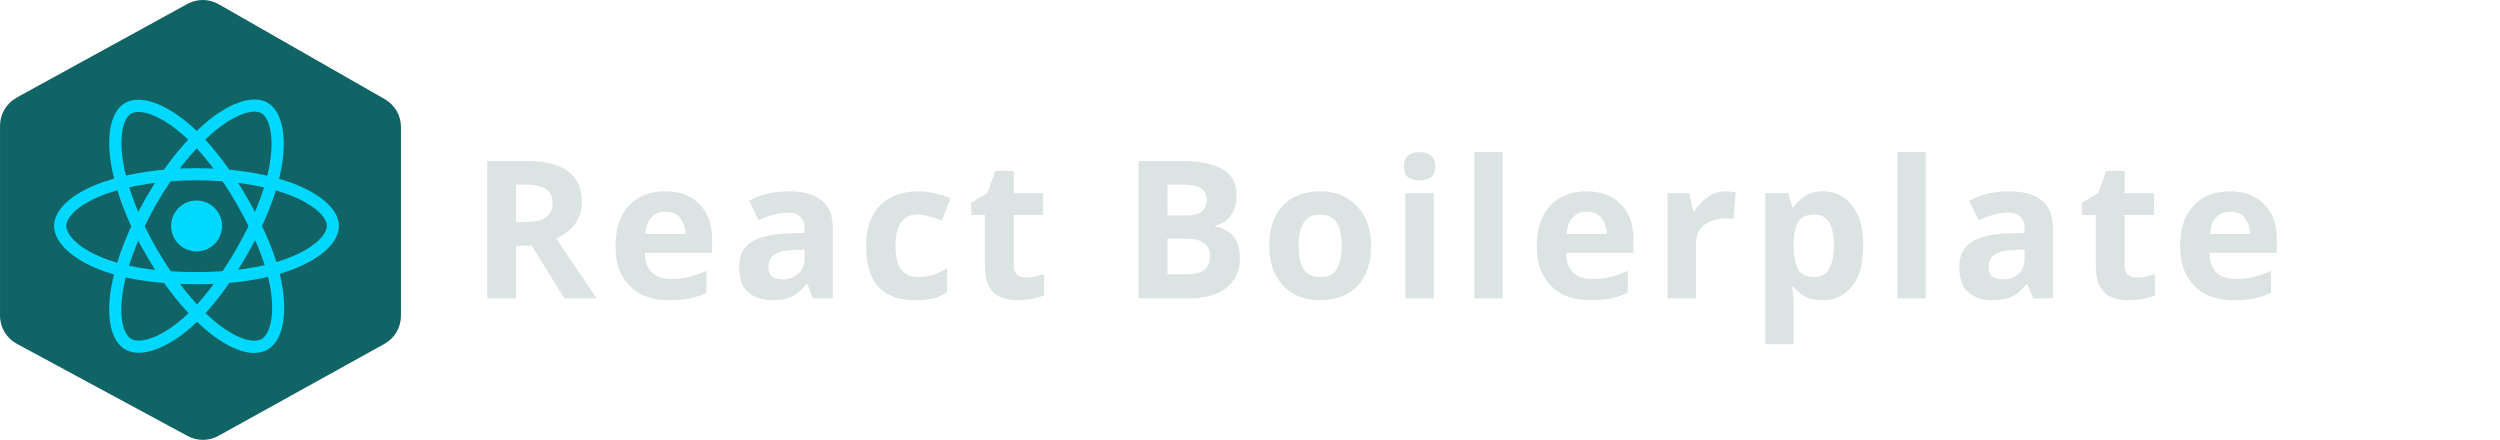
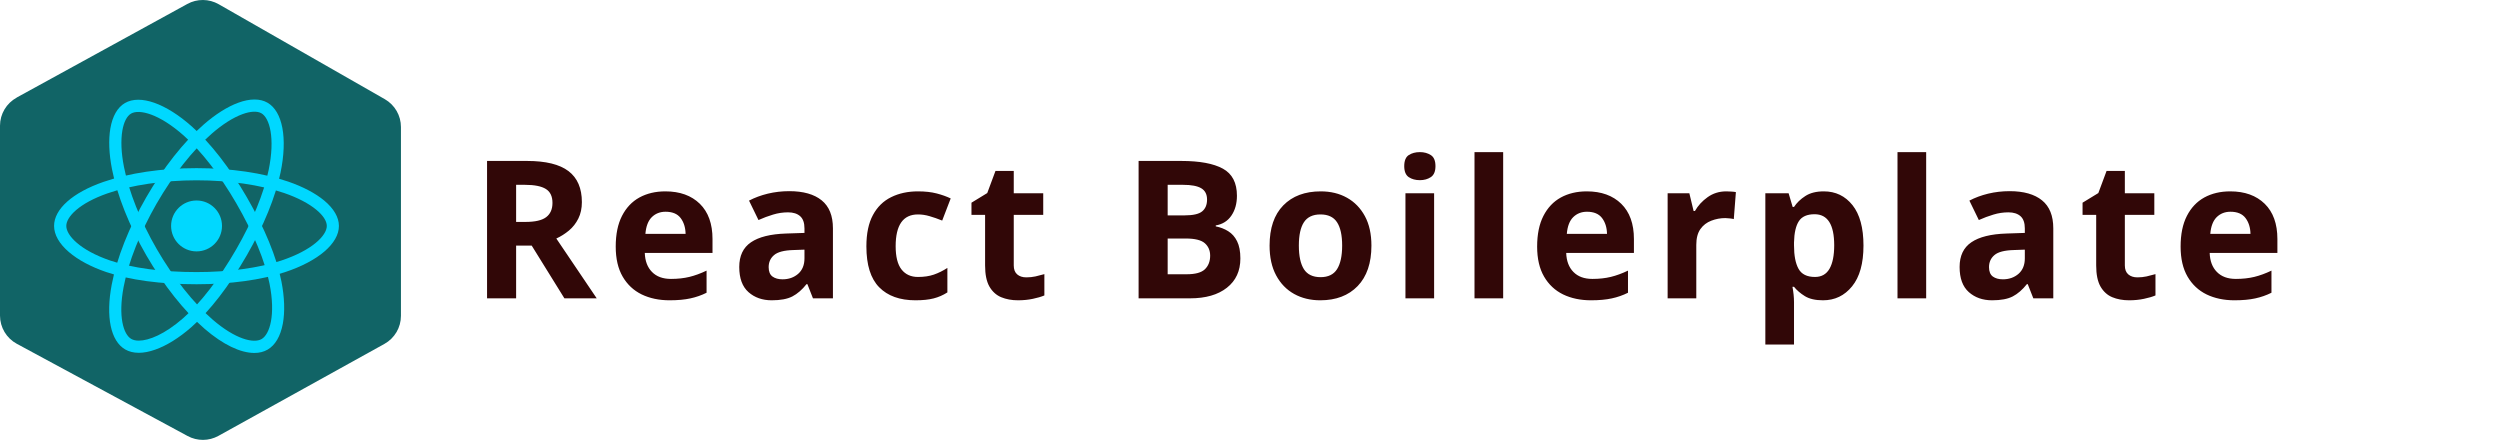
<svg xmlns="http://www.w3.org/2000/svg" width="579.165mm" height="101.908mm" viewBox="0 0 579.165 101.908" version="1.1" id="svg8">
  <defs id="defs2" />
  <g id="layer1" transform="translate(82.14176,143.9037)">
-     <g id="g2385" transform="matrix(7.021294,0,0,7.021294,-547.9309,-420.809)">
-       <path d="m 66.89,42.657 5.63,-3.088 a 1.058,1.058 0 0 1 1.035,0.008 l 5.485,3.135 a 1.058,1.058 0 0 1 0.529,0.918 v 6.228 a 1.058,1.058 0 0 1 -0.545,0.926 l -5.477,3.035 a 1.058,1.058 0 0 1 -1.016,0.005 L 66.895,50.782 A 1.058,1.058 0 0 1 66.34,49.851 v -6.265 a 1.058,1.058 0 0 1 0.55,-0.926 z" id="path1171-1" style="fill:#116466;fill-opacity:1;stroke-width:0.265" />
-       <circle class="st0" cx="72.825" cy="46.893" r="0.84" id="circle2868-1" style="fill:#00d8ff;stroke-width:0.017" />
-       <path class="st0" d="m 72.825,48.817 c -1.179,0 -2.21,-0.139 -2.981,-0.403 -0.5,-0.171 -0.925,-0.398 -1.228,-0.657 -0.321,-0.274 -0.492,-0.574 -0.492,-0.863 0,-0.555 0.609,-1.099 1.631,-1.454 0.836,-0.291 1.927,-0.453 3.068,-0.453 1.121,0 2.197,0.157 3.028,0.445 0.487,0.167 0.897,0.385 1.188,0.626 0.316,0.264 0.483,0.554 0.483,0.836 0,0.577 -0.681,1.161 -1.778,1.524 -0.776,0.258 -1.813,0.4 -2.919,0.4 z m 0,-3.43 c -1.082,0 -2.153,0.157 -2.936,0.43 -0.94,0.328 -1.362,0.776 -1.362,1.076 0,0.311 0.453,0.801 1.447,1.141 0.729,0.249 1.716,0.381 2.851,0.381 1.064,0 2.056,-0.134 2.794,-0.38 1.032,-0.343 1.504,-0.833 1.504,-1.143 0,-0.159 -0.12,-0.346 -0.34,-0.529 C 76.53,46.153 76.162,45.961 75.722,45.809 74.931,45.538 73.902,45.387 72.825,45.387 Z" id="path2870-6" style="fill:#00d8ff;stroke-width:0.017" />
-       <path class="st0" d="m 70.919,51.078 c -0.171,0 -0.321,-0.037 -0.448,-0.11 -0.48,-0.278 -0.647,-1.077 -0.445,-2.14 0.166,-0.872 0.57,-1.895 1.141,-2.884 0.56,-0.97 1.233,-1.823 1.897,-2.401 0.388,-0.338 0.781,-0.586 1.136,-0.716 0.386,-0.142 0.721,-0.142 0.965,-0.002 0.5,0.288 0.666,1.171 0.432,2.302 -0.166,0.803 -0.56,1.772 -1.113,2.73 -0.589,1.02 -1.225,1.844 -1.839,2.381 -0.398,0.348 -0.808,0.602 -1.183,0.734 -0.196,0.07 -0.38,0.105 -0.544,0.105 z m 0.42,-5.034 0.174,0.1 c -0.54,0.937 -0.94,1.942 -1.094,2.759 -0.186,0.979 -0.007,1.568 0.251,1.716 0.064,0.037 0.147,0.057 0.249,0.057 0.333,0 0.857,-0.211 1.462,-0.739 0.581,-0.507 1.188,-1.297 1.755,-2.279 0.532,-0.922 0.91,-1.849 1.067,-2.61 0.219,-1.066 0.03,-1.718 -0.239,-1.874 -0.137,-0.079 -0.36,-0.069 -0.627,0.03 -0.309,0.114 -0.659,0.336 -1.01,0.642 -0.631,0.549 -1.275,1.365 -1.813,2.299 z" id="path2874-8" style="fill:#00d8ff;stroke-width:0.017" />
-       <path class="st0" d="m 74.73,51.083 c -0.455,0 -1.032,-0.274 -1.634,-0.793 -0.673,-0.579 -1.357,-1.44 -1.929,-2.429 v 0 c -0.562,-0.97 -0.964,-1.979 -1.133,-2.844 -0.099,-0.505 -0.117,-0.969 -0.053,-1.342 0.07,-0.407 0.236,-0.696 0.482,-0.838 0.499,-0.289 1.347,0.008 2.21,0.776 0.612,0.544 1.255,1.37 1.808,2.327 0.591,1.02 0.987,1.982 1.144,2.782 0.102,0.519 0.119,1 0.047,1.392 -0.077,0.417 -0.251,0.713 -0.502,0.858 -0.125,0.074 -0.274,0.11 -0.44,0.11 z m -3.215,-3.423 c 0.542,0.937 1.215,1.785 1.844,2.325 0.754,0.649 1.353,0.79 1.613,0.639 0.269,-0.156 0.467,-0.793 0.263,-1.823 -0.151,-0.756 -0.53,-1.676 -1.099,-2.658 -0.534,-0.922 -1.148,-1.713 -1.728,-2.228 -0.813,-0.723 -1.472,-0.885 -1.742,-0.729 -0.137,0.079 -0.239,0.278 -0.288,0.559 -0.055,0.325 -0.038,0.739 0.052,1.196 0.161,0.821 0.545,1.787 1.086,2.72 z" id="path2878-8" style="fill:#00d8ff;stroke-width:0.017" />
-       <text xml:space="preserve" style="font-style:normal;font-variant:normal;font-weight:bold;font-stretch:normal;font-size:6.35px;line-height:1.25;font-family:sans-serif;-inkscape-font-specification:'sans-serif, Bold';font-variant-ligatures:normal;font-variant-caps:normal;font-variant-numeric:normal;font-variant-east-asian:normal;letter-spacing:0.341px;opacity:0.969;fill:#dbe3e2;fill-opacity:1;stroke:none;stroke-width:0.265;stroke-miterlimit:4;stroke-dasharray:none;stroke-opacity:1" x="81.837" y="49.282" id="text2831-6">
-         <tspan id="tspan2829-6" x="81.837" y="49.282" style="font-style:normal;font-variant:normal;font-weight:bold;font-stretch:normal;font-size:6.35px;font-family:sans-serif;-inkscape-font-specification:'sans-serif, Bold';font-variant-ligatures:normal;font-variant-caps:normal;font-variant-numeric:normal;font-variant-east-asian:normal;fill:#dbe3e2;stroke:none;stroke-width:0.265">React Boilerplate</tspan>
+     <g id="g907">
+       <path d="m -78.278,-121.304 39.532,-21.68 a 7.431,7.431 0 0 1 7.264,0.056 l 38.511,22.014 a 7.431,7.431 0 0 1 3.715,6.446 v 43.731 a 7.431,7.431 0 0 1 -3.827,6.502 l -38.455,21.308 a 7.431,7.431 0 0 1 -7.134,0.037 l -39.569,-21.364 a 7.431,7.431 0 0 1 -3.901,-6.539 v -43.991 a 7.431,7.431 0 0 1 3.864,-6.502 z" id="path1171-1" style="fill:#116466;fill-opacity:1;stroke-width:1.858" />
+       <circle class="st0" cx="-36.608" cy="-91.561" r="5.897" id="circle2868-1" style="fill:#00d8ff;stroke-width:0.117" />
+       <path class="st0" d="m -36.608,-78.053 c -8.281,0 -15.517,-0.975 -20.932,-2.831 -3.512,-1.198 -6.496,-2.796 -8.622,-4.616 -2.255,-1.926 -3.453,-4.029 -3.453,-6.061 0,-3.9 4.276,-7.717 11.453,-10.207 5.873,-2.044 13.532,-3.183 21.542,-3.183 7.87,0 15.423,1.104 21.26,3.124 3.418,1.175 6.296,2.702 8.34,4.393 2.22,1.856 3.395,3.888 3.395,5.873 0,4.052 -4.781,8.152 -12.486,10.701 -5.45,1.809 -12.733,2.807 -20.497,2.807 z m 0,-24.08 c -7.6,0 -15.117,1.104 -20.614,3.019 -6.601,2.302 -9.561,5.45 -9.561,7.553 0,2.185 3.183,5.626 10.16,8.011 5.121,1.75 12.051,2.678 20.015,2.678 7.471,0 14.436,-0.94 19.616,-2.666 7.247,-2.408 10.56,-5.85 10.56,-8.023 0,-1.116 -0.846,-2.431 -2.385,-3.712 -1.774,-1.48 -4.358,-2.831 -7.447,-3.9 -5.556,-1.903 -12.78,-2.96 -20.344,-2.96 z" id="path2870-6" style="fill:#00d8ff;stroke-width:0.117" />
+       <path class="st0" d="m -49.987,-62.172 c -1.198,0 -2.255,-0.258 -3.148,-0.775 -3.371,-1.95 -4.546,-7.565 -3.124,-15.023 1.163,-6.12 4.005,-13.308 8.011,-20.25 3.935,-6.813 8.657,-12.803 13.32,-16.856 2.725,-2.373 5.485,-4.111 7.976,-5.027 2.713,-0.998 5.063,-0.998 6.778,-0.011 3.512,2.02 4.675,8.222 3.031,16.163 -1.163,5.638 -3.935,12.439 -7.811,19.17 -4.135,7.165 -8.598,12.944 -12.909,16.715 -2.796,2.443 -5.673,4.229 -8.305,5.157 -1.374,0.493 -2.666,0.74 -3.818,0.74 z m 2.948,-35.344 1.222,0.705 c -3.794,6.578 -6.601,13.637 -7.682,19.369 -1.304,6.871 -0.049,11.006 1.762,12.052 0.447,0.258 1.034,0.399 1.75,0.399 2.338,0 6.014,-1.48 10.266,-5.192 4.076,-3.559 8.34,-9.103 12.322,-15.998 3.735,-6.472 6.39,-12.979 7.494,-18.324 1.539,-7.482 0.211,-12.063 -1.68,-13.156 -0.963,-0.552 -2.525,-0.482 -4.405,0.211 -2.173,0.799 -4.628,2.361 -7.095,4.511 -4.428,3.853 -8.951,9.585 -12.733,16.139 z" id="path2874-8" style="fill:#00d8ff;stroke-width:0.117" />
+       <path class="st0" d="m -23.23,-62.137 c -3.195,0 -7.247,-1.926 -11.476,-5.568 -4.722,-4.064 -9.526,-10.113 -13.543,-17.055 v 0 c -3.947,-6.813 -6.766,-13.896 -7.952,-19.968 -0.693,-3.547 -0.822,-6.801 -0.376,-9.42 0.494,-2.854 1.656,-4.886 3.383,-5.885 3.5,-2.032 9.456,0.059 15.517,5.45 4.299,3.817 8.81,9.62 12.698,16.339 4.146,7.165 6.93,13.919 8.034,19.534 0.716,3.641 0.834,7.024 0.329,9.773 -0.541,2.925 -1.762,5.004 -3.524,6.026 -0.881,0.517 -1.926,0.775 -3.089,0.775 z m -22.576,-24.033 c 3.806,6.578 8.528,12.533 12.944,16.327 5.297,4.558 9.503,5.544 11.323,4.487 1.891,-1.092 3.277,-5.568 1.844,-12.803 -1.057,-5.309 -3.724,-11.77 -7.717,-18.665 -3.747,-6.472 -8.058,-12.028 -12.134,-15.646 -5.709,-5.074 -10.337,-6.214 -12.228,-5.121 -0.963,0.552 -1.68,1.95 -2.02,3.923 -0.388,2.279 -0.27,5.192 0.364,8.398 1.128,5.767 3.829,12.545 7.623,19.099 z" id="path2878-8" style="fill:#00d8ff;stroke-width:0.117" />
+       <text xml:space="preserve" style="font-style:normal;font-variant:normal;font-weight:bold;font-stretch:normal;font-size:44.585px;line-height:1.25;font-family:sans-serif;-inkscape-font-specification:'sans-serif, Bold';font-variant-ligatures:normal;font-variant-caps:normal;font-variant-numeric:normal;font-variant-east-asian:normal;letter-spacing:2.396px;opacity:0.969;fill:#2b0000;fill-opacity:1;stroke:none;stroke-width:1.858;stroke-miterlimit:4;stroke-dasharray:none;stroke-opacity:1;" x="26.674" y="-74.787" id="text2831-6">
+         <tspan id="tspan2829-6" x="26.674" y="-74.787" style="font-style:normal;font-variant:normal;font-weight:bold;font-stretch:normal;font-size:44.585px;font-family:sans-serif;-inkscape-font-specification:'sans-serif, Bold';font-variant-ligatures:normal;font-variant-caps:normal;font-variant-numeric:normal;font-variant-east-asian:normal;fill:#2b0000;stroke:none;stroke-width:1.858;">React Boilerplate</tspan>
      </text>
    </g>
  </g>
</svg>
